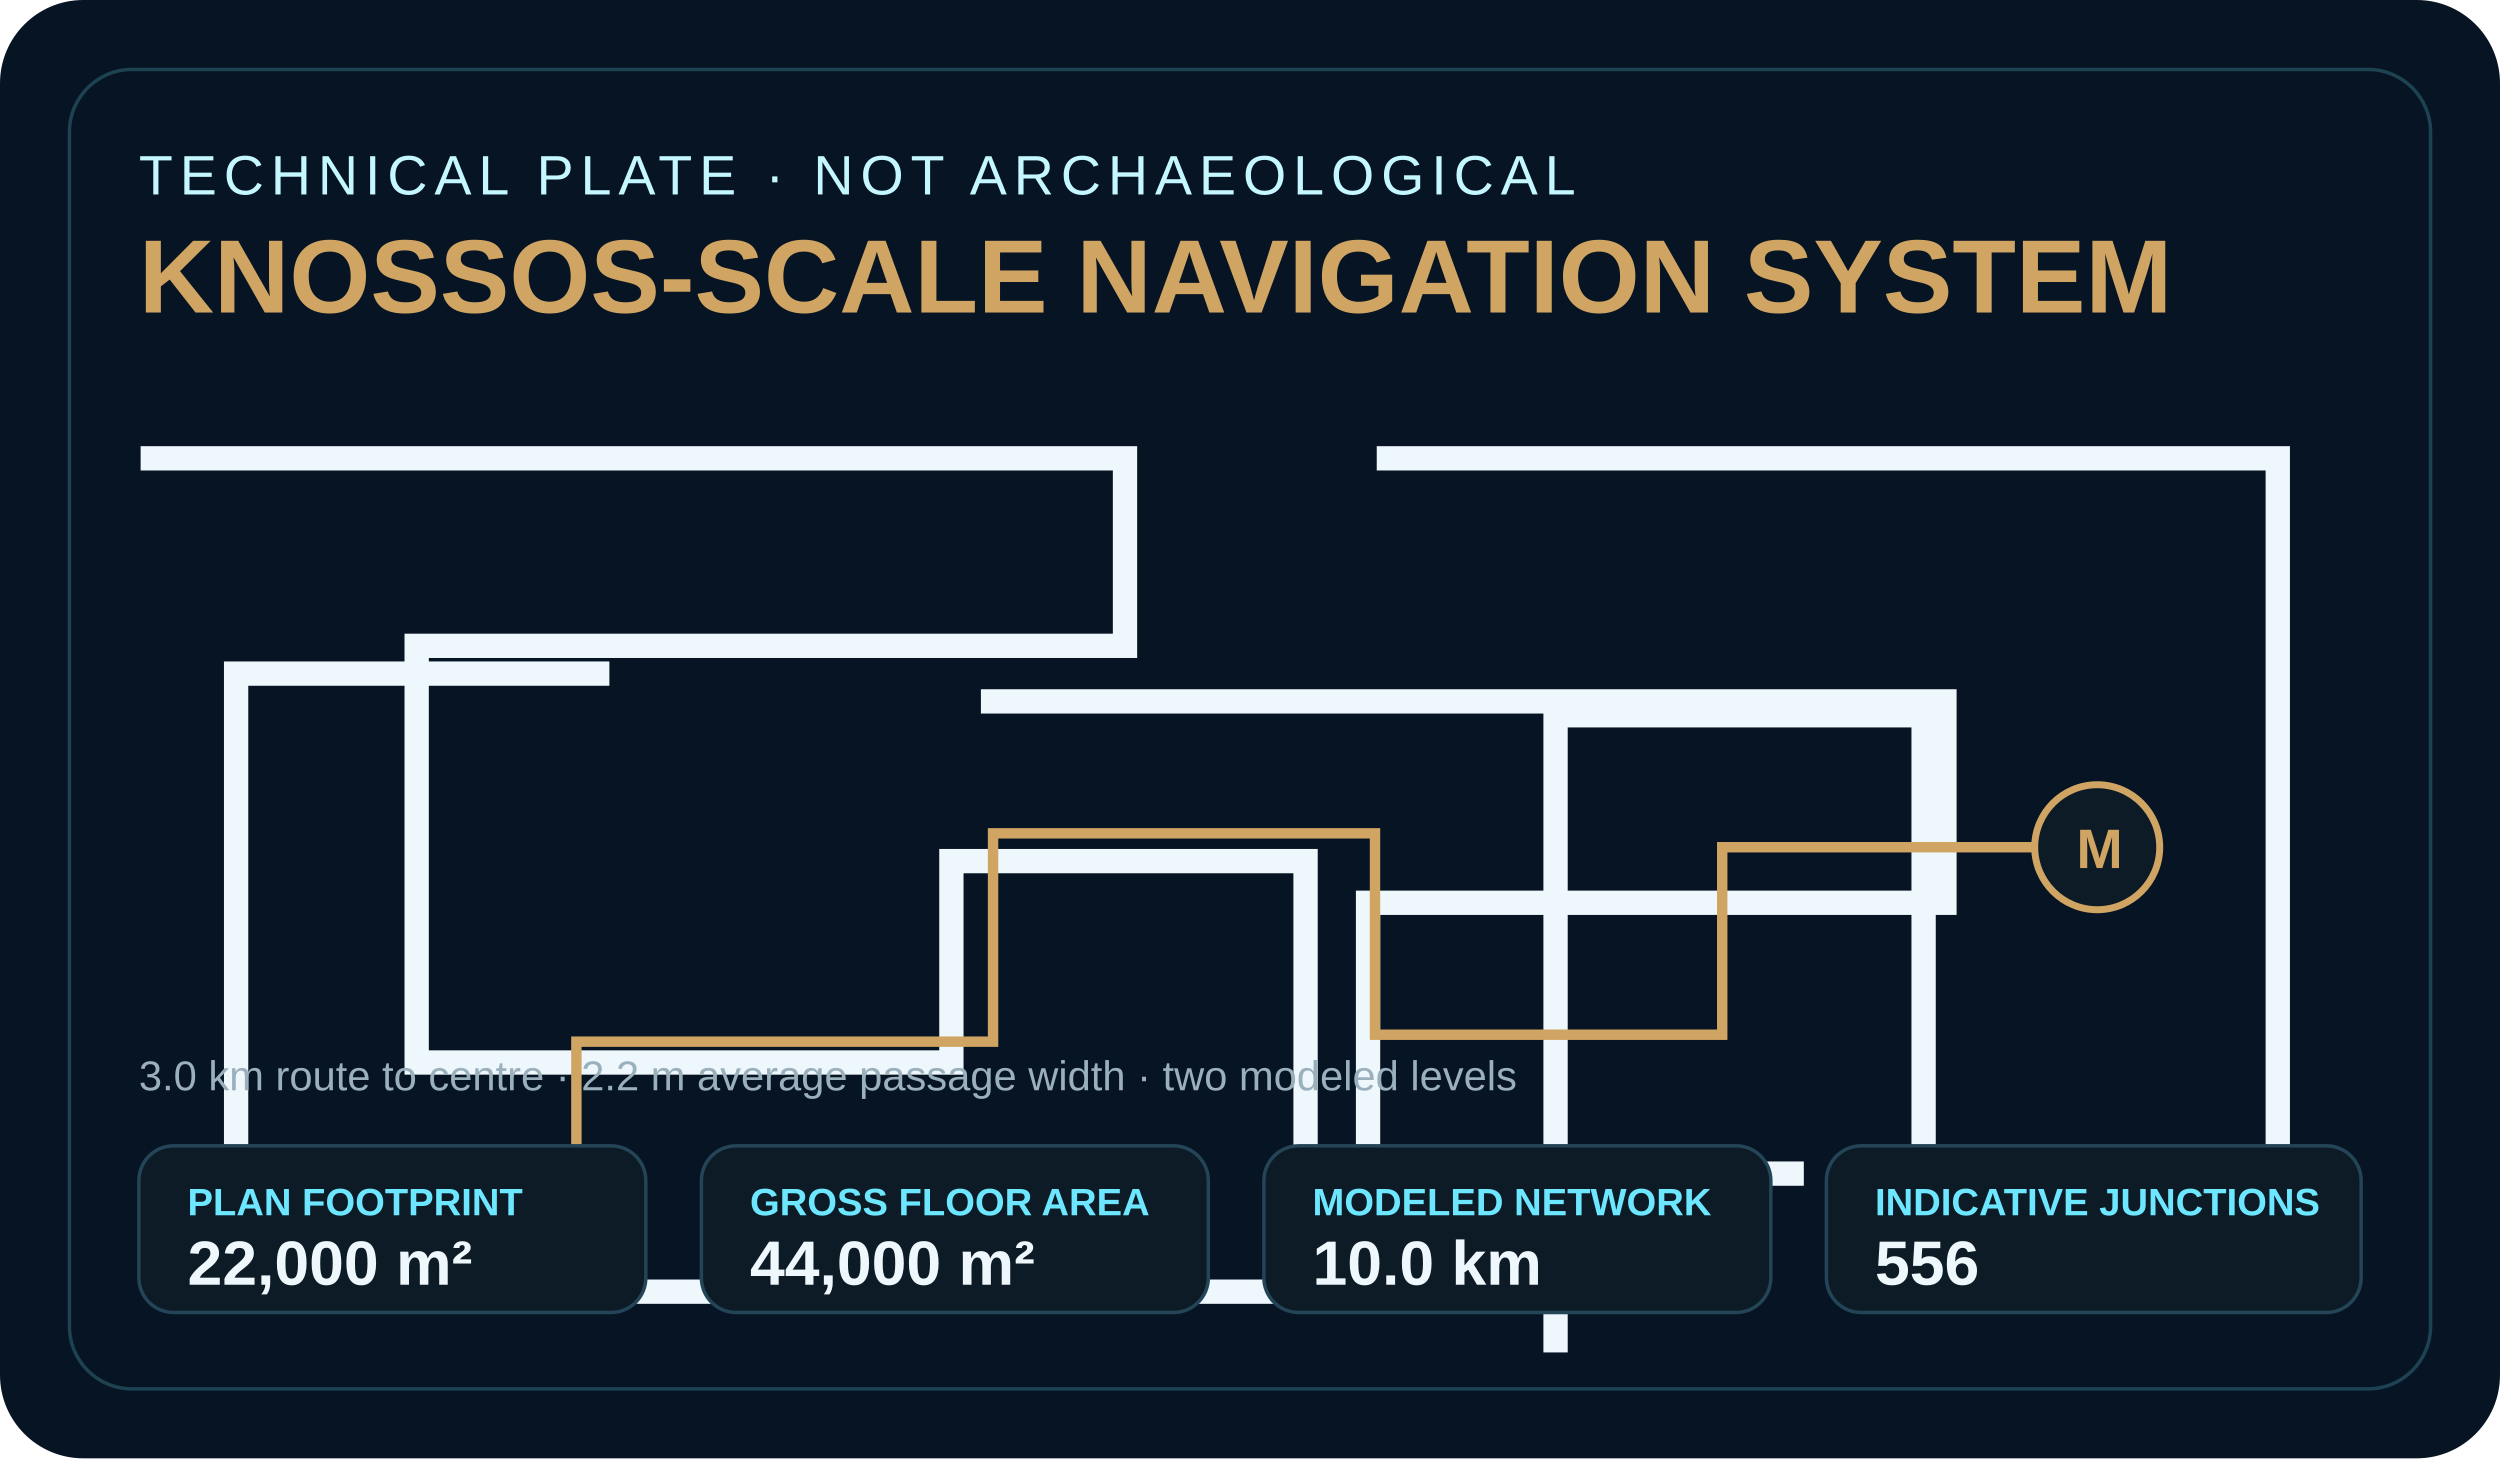
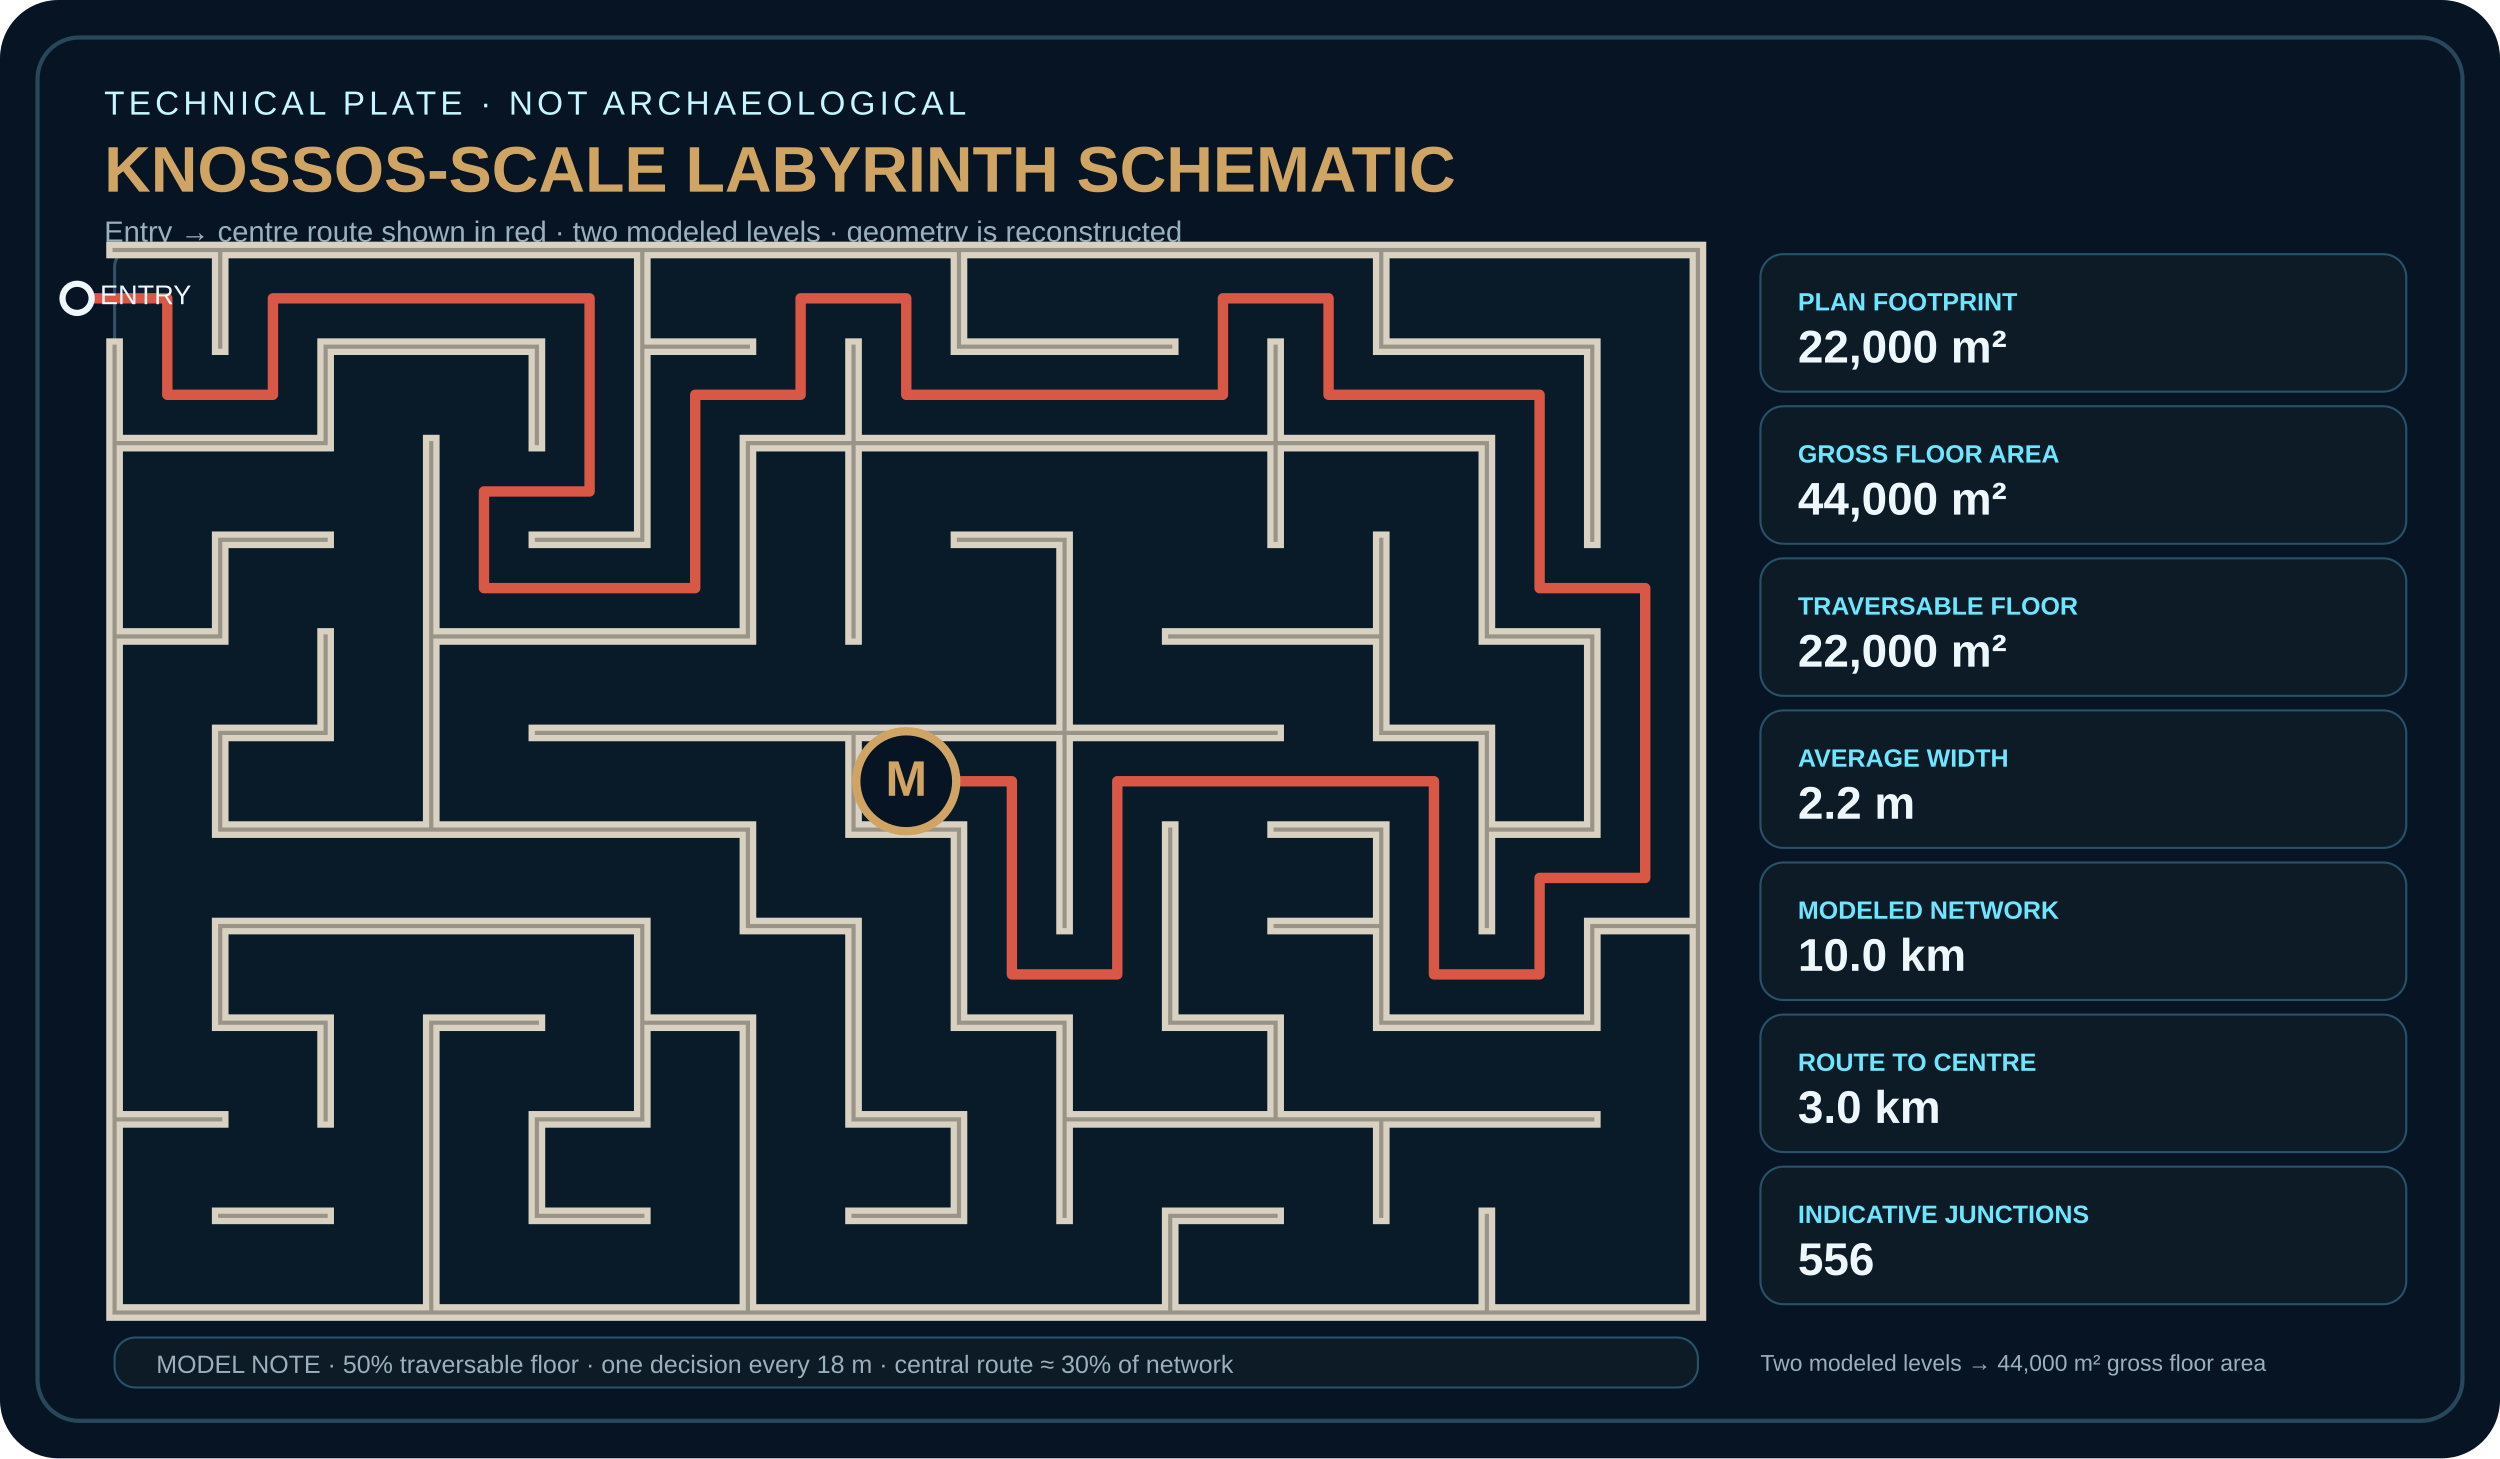
- <svg xmlns="http://www.w3.org/2000/svg" width="720" height="420" viewBox="0 0 720 420" role="img" aria-labelledby="title desc">
-   <rect width="720" height="420" rx="24" fill="#071423" />
-   <rect x="20" y="20" width="680" height="380" rx="18" fill="none" stroke="#6de7ff" stroke-opacity="0.22" />
-   <text x="40" y="56" fill="#c4f7ff" font-size="16" font-family="Arial, Helvetica, sans-serif" letter-spacing="2">TECHNICAL PLATE · NOT ARCHAEOLOGICAL</text>
-   <text x="40" y="90" fill="#d0a563" font-size="30" font-weight="700" font-family="Arial, Helvetica, sans-serif">KNOSSOS-SCALE NAVIGATION SYSTEM</text>
-   <g transform="translate(44 132)" fill="none" stroke="#eef7fb" stroke-width="7" stroke-linecap="square">
-     <path d="M0 0 H280 V54 H76 V174 H230 V116 H332 V240 H24 V62 H128" />
-     <path d="M356 0 H612 V214 H510 V74 H404 V254" />
-     <path d="M242 70 H516 V128 H350 V206 H472" />
+ <svg xmlns="http://www.w3.org/2000/svg" width="1200" height="700" viewBox="0 0 1200 700" role="img" aria-labelledby="title desc">
+   <rect width="1200" height="700" rx="28" fill="#071423" />
+   <rect x="18" y="18" width="1164" height="664" rx="20" fill="none" stroke="#27485b" stroke-width="2" />
+   <text x="50" y="55" fill="#c4f7ff" font-size="16" font-family="Arial" letter-spacing="2">TECHNICAL PLATE · NOT ARCHAEOLOGICAL</text>
+   <text x="50" y="92" fill="#d0a563" font-size="31" font-weight="700" font-family="Arial">KNOSSOS-SCALE LABYRINTH SCHEMATIC</text>
+   <text x="50" y="116" fill="#9ab0bc" font-size="14" font-family="Arial">Entry → centre route shown in red · two modeled levels · geometry is reconstructed</text>
+   <rect x="55" y="120" width="760" height="510" rx="8" fill="#091a29" stroke="#315165" stroke-width="1.5" />
+   <path d="M55.0,120.0 L105.7,120.0 M105.7,120.0 L156.3,120.0 M105.7,120.0 L105.7,166.4 M156.3,120.0 L207.0,120.0 M207.0,120.0 L257.7,120.0 M257.7,120.0 L308.3,120.0 M308.3,120.0 L359.0,120.0 M308.3,120.0 L308.3,166.4 M359.0,120.0 L409.7,120.0 M409.7,120.0 L460.3,120.0 M460.3,120.0 L511.0,120.0 M460.3,120.0 L460.3,166.4 M511.0,120.0 L561.7,120.0 M561.7,120.0 L612.3,120.0 M612.3,120.0 L663.0,120.0 M663.0,120.0 L713.7,120.0 M663.0,120.0 L663.0,166.4 M713.7,120.0 L764.3,120.0 M764.3,120.0 L815.0,120.0 M815.0,120.0 L815.0,166.4 M55.0,166.4 L55.0,212.7 M156.3,166.4 L207.0,166.4 M156.3,166.4 L156.3,212.7 M207.0,166.4 L257.7,166.4 M257.7,166.4 L257.7,212.7 M308.3,166.4 L359.0,166.4 M308.3,166.4 L308.3,212.7 M409.7,166.4 L409.7,212.7 M460.3,166.4 L511.0,166.4 M511.0,166.4 L561.7,166.4 M612.3,166.4 L612.3,212.7 M663.0,166.4 L713.7,166.4 M713.7,166.4 L764.3,166.4 M764.3,166.4 L764.3,212.7 M815.0,166.4 L815.0,212.7 M55.0,212.7 L105.7,212.7 M55.0,212.7 L55.0,259.1 M105.7,212.7 L156.3,212.7 M207.0,212.7 L207.0,259.1 M308.3,212.7 L308.3,259.1 M359.0,212.7 L409.7,212.7 M359.0,212.7 L359.0,259.1 M409.7,212.7 L460.3,212.7 M409.7,212.7 L409.7,259.1 M460.3,212.7 L511.0,212.7 M511.0,212.7 L561.7,212.7 M561.7,212.7 L612.3,212.7 M612.3,212.7 L663.0,212.7 M612.3,212.7 L612.3,259.1 M663.0,212.7 L713.7,212.7 M713.7,212.7 L713.7,259.1 M764.3,212.7 L764.3,259.1 M815.0,212.7 L815.0,259.1 M55.0,259.1 L55.0,305.5 M105.7,259.1 L156.3,259.1 M105.7,259.1 L105.7,305.5 M207.0,259.1 L207.0,305.5 M257.7,259.1 L308.3,259.1 M359.0,259.1 L359.0,305.5 M409.7,259.1 L409.7,305.5 M460.3,259.1 L511.0,259.1 M511.0,259.1 L511.0,305.5 M663.0,259.1 L663.0,305.5 M713.7,259.1 L713.7,305.5 M815.0,259.1 L815.0,305.5 M55.0,305.5 L105.7,305.5 M55.0,305.5 L55.0,351.8 M156.3,305.5 L156.3,351.8 M207.0,305.5 L257.7,305.5 M207.0,305.5 L207.0,351.8 M257.7,305.5 L308.3,305.5 M308.3,305.5 L359.0,305.5 M511.0,305.5 L511.0,351.8 M561.7,305.5 L612.3,305.5 M612.3,305.5 L663.0,305.5 M663.0,305.5 L663.0,351.8 M713.7,305.5 L764.3,305.5 M764.3,305.5 L764.3,351.8 M815.0,305.5 L815.0,351.8 M55.0,351.8 L55.0,398.2 M105.7,351.8 L156.3,351.8 M105.7,351.8 L105.7,398.2 M207.0,351.8 L207.0,398.2 M257.7,351.8 L308.3,351.8 M308.3,351.8 L359.0,351.8 M359.0,351.8 L409.7,351.8 M409.7,351.8 L460.3,351.8 M409.7,351.8 L409.7,398.2 M460.3,351.8 L511.0,351.8 M511.0,351.8 L561.7,351.8 M511.0,351.8 L511.0,398.2 M561.7,351.8 L612.3,351.8 M663.0,351.8 L713.7,351.8 M713.7,351.8 L713.7,398.2 M764.3,351.8 L764.3,398.2 M815.0,351.8 L815.0,398.2 M55.0,398.2 L55.0,444.5 M105.7,398.2 L156.3,398.2 M156.3,398.2 L207.0,398.2 M207.0,398.2 L257.7,398.2 M257.7,398.2 L308.3,398.2 M308.3,398.2 L359.0,398.2 M359.0,398.2 L359.0,444.5 M409.7,398.2 L460.3,398.2 M460.3,398.2 L460.3,444.5 M511.0,398.2 L511.0,444.5 M561.7,398.2 L561.7,444.5 M612.3,398.2 L663.0,398.2 M663.0,398.2 L663.0,444.5 M713.7,398.2 L764.3,398.2 M713.7,398.2 L713.7,444.5 M815.0,398.2 L815.0,444.5 M55.0,444.5 L55.0,490.9 M105.7,444.5 L156.3,444.5 M105.7,444.5 L105.7,490.9 M156.3,444.5 L207.0,444.5 M207.0,444.5 L257.7,444.5 M257.7,444.5 L308.3,444.5 M308.3,444.5 L308.3,490.9 M359.0,444.5 L409.7,444.5 M409.7,444.5 L409.7,490.9 M460.3,444.5 L460.3,490.9 M561.7,444.5 L561.7,490.9 M612.3,444.5 L663.0,444.5 M663.0,444.5 L663.0,490.9 M764.3,444.5 L815.0,444.5 M764.3,444.5 L764.3,490.9 M815.0,444.5 L815.0,490.9 M55.0,490.9 L55.0,537.3 M105.7,490.9 L156.3,490.9 M156.3,490.9 L156.3,537.3 M207.0,490.9 L257.7,490.9 M207.0,490.9 L207.0,537.3 M308.3,490.9 L359.0,490.9 M308.3,490.9 L308.3,537.3 M359.0,490.9 L359.0,537.3 M409.7,490.9 L409.7,537.3 M460.3,490.9 L511.0,490.9 M511.0,490.9 L511.0,537.3 M561.7,490.9 L612.3,490.9 M612.3,490.9 L612.3,537.3 M663.0,490.9 L713.7,490.9 M713.7,490.9 L764.3,490.9 M815.0,490.9 L815.0,537.3 M55.0,537.3 L105.7,537.3 M55.0,537.3 L55.0,583.6 M207.0,537.3 L207.0,583.6 M257.7,537.3 L308.3,537.3 M257.7,537.3 L257.7,583.6 M359.0,537.3 L359.0,583.6 M409.7,537.3 L460.3,537.3 M460.3,537.3 L460.3,583.6 M511.0,537.3 L561.7,537.3 M511.0,537.3 L511.0,583.6 M561.7,537.3 L612.3,537.3 M612.3,537.3 L663.0,537.3 M663.0,537.3 L713.7,537.3 M663.0,537.3 L663.0,583.6 M713.7,537.3 L764.3,537.3 M815.0,537.3 L815.0,583.6 M55.0,583.6 L55.0,630.0 M55.0,630.0 L105.7,630.0 M105.7,583.6 L156.3,583.6 M105.7,630.0 L156.3,630.0 M156.3,630.0 L207.0,630.0 M207.0,583.6 L207.0,630.0 M207.0,630.0 L257.7,630.0 M257.7,583.6 L308.3,583.6 M257.7,630.0 L308.3,630.0 M308.3,630.0 L359.0,630.0 M359.0,583.6 L359.0,630.0 M359.0,630.0 L409.7,630.0 M409.7,583.6 L460.3,583.6 M409.7,630.0 L460.3,630.0 M460.3,630.0 L511.0,630.0 M511.0,630.0 L561.7,630.0 M561.7,583.6 L612.3,583.6 M561.7,583.6 L561.7,630.0 M561.7,630.0 L612.3,630.0 M612.3,630.0 L663.0,630.0 M663.0,630.0 L713.7,630.0 M713.7,583.6 L713.7,630.0 M713.7,630.0 L764.3,630.0 M764.3,630.0 L815.0,630.0 M815.0,583.6 L815.0,630.0" fill="none" stroke="#d9d2c2" stroke-width="8" stroke-linecap="square" />
+   <path d="M55.0,120.0 L105.7,120.0 M105.7,120.0 L156.3,120.0 M105.7,120.0 L105.7,166.4 M156.3,120.0 L207.0,120.0 M207.0,120.0 L257.7,120.0 M257.7,120.0 L308.3,120.0 M308.3,120.0 L359.0,120.0 M308.3,120.0 L308.3,166.4 M359.0,120.0 L409.7,120.0 M409.7,120.0 L460.3,120.0 M460.3,120.0 L511.0,120.0 M460.3,120.0 L460.3,166.4 M511.0,120.0 L561.7,120.0 M561.7,120.0 L612.3,120.0 M612.3,120.0 L663.0,120.0 M663.0,120.0 L713.7,120.0 M663.0,120.0 L663.0,166.4 M713.7,120.0 L764.3,120.0 M764.3,120.0 L815.0,120.0 M815.0,120.0 L815.0,166.4 M55.0,166.4 L55.0,212.7 M156.3,166.4 L207.0,166.4 M156.3,166.4 L156.3,212.7 M207.0,166.4 L257.7,166.4 M257.7,166.4 L257.7,212.7 M308.3,166.4 L359.0,166.4 M308.3,166.4 L308.3,212.7 M409.7,166.4 L409.7,212.7 M460.3,166.4 L511.0,166.4 M511.0,166.4 L561.7,166.4 M612.3,166.4 L612.3,212.7 M663.0,166.4 L713.7,166.4 M713.7,166.4 L764.3,166.4 M764.3,166.4 L764.3,212.7 M815.0,166.4 L815.0,212.7 M55.0,212.7 L105.7,212.7 M55.0,212.7 L55.0,259.1 M105.7,212.7 L156.3,212.7 M207.0,212.7 L207.0,259.1 M308.3,212.7 L308.3,259.1 M359.0,212.7 L409.7,212.7 M359.0,212.7 L359.0,259.1 M409.7,212.7 L460.3,212.7 M409.7,212.7 L409.7,259.1 M460.3,212.7 L511.0,212.7 M511.0,212.7 L561.7,212.7 M561.7,212.7 L612.3,212.7 M612.3,212.7 L663.0,212.7 M612.3,212.7 L612.3,259.1 M663.0,212.7 L713.7,212.7 M713.7,212.7 L713.7,259.1 M764.3,212.7 L764.3,259.1 M815.0,212.7 L815.0,259.1 M55.0,259.1 L55.0,305.5 M105.7,259.1 L156.3,259.1 M105.7,259.1 L105.7,305.5 M207.0,259.1 L207.0,305.5 M257.7,259.1 L308.3,259.1 M359.0,259.1 L359.0,305.5 M409.7,259.1 L409.7,305.5 M460.3,259.1 L511.0,259.1 M511.0,259.1 L511.0,305.5 M663.0,259.1 L663.0,305.5 M713.7,259.1 L713.7,305.5 M815.0,259.1 L815.0,305.5 M55.0,305.5 L105.7,305.5 M55.0,305.5 L55.0,351.8 M156.3,305.5 L156.3,351.8 M207.0,305.5 L257.7,305.5 M207.0,305.5 L207.0,351.8 M257.7,305.5 L308.3,305.5 M308.3,305.5 L359.0,305.5 M511.0,305.5 L511.0,351.8 M561.7,305.5 L612.3,305.5 M612.3,305.5 L663.0,305.5 M663.0,305.5 L663.0,351.8 M713.7,305.5 L764.3,305.5 M764.3,305.5 L764.3,351.8 M815.0,305.5 L815.0,351.8 M55.0,351.8 L55.0,398.2 M105.7,351.8 L156.3,351.8 M105.7,351.8 L105.7,398.2 M207.0,351.8 L207.0,398.2 M257.7,351.8 L308.3,351.8 M308.3,351.8 L359.0,351.8 M359.0,351.8 L409.7,351.8 M409.7,351.8 L460.3,351.8 M409.7,351.8 L409.7,398.2 M460.3,351.8 L511.0,351.8 M511.0,351.8 L561.7,351.8 M511.0,351.8 L511.0,398.2 M561.7,351.8 L612.3,351.8 M663.0,351.8 L713.7,351.8 M713.7,351.8 L713.7,398.2 M764.3,351.8 L764.3,398.2 M815.0,351.8 L815.0,398.2 M55.0,398.2 L55.0,444.5 M105.7,398.2 L156.3,398.2 M156.3,398.2 L207.0,398.2 M207.0,398.2 L257.7,398.2 M257.7,398.2 L308.3,398.2 M308.3,398.2 L359.0,398.2 M359.0,398.2 L359.0,444.5 M409.7,398.2 L460.3,398.2 M460.3,398.2 L460.3,444.5 M511.0,398.2 L511.0,444.5 M561.7,398.2 L561.7,444.5 M612.3,398.2 L663.0,398.2 M663.0,398.2 L663.0,444.5 M713.7,398.2 L764.3,398.2 M713.7,398.2 L713.7,444.5 M815.0,398.2 L815.0,444.5 M55.0,444.5 L55.0,490.9 M105.7,444.5 L156.3,444.5 M105.7,444.5 L105.7,490.9 M156.3,444.5 L207.0,444.5 M207.0,444.5 L257.7,444.5 M257.7,444.5 L308.3,444.5 M308.3,444.5 L308.3,490.9 M359.0,444.5 L409.7,444.5 M409.7,444.5 L409.7,490.9 M460.3,444.5 L460.3,490.9 M561.7,444.5 L561.7,490.9 M612.3,444.5 L663.0,444.5 M663.0,444.5 L663.0,490.9 M764.3,444.5 L815.0,444.5 M764.3,444.5 L764.3,490.9 M815.0,444.5 L815.0,490.9 M55.0,490.9 L55.0,537.3 M105.7,490.9 L156.3,490.9 M156.3,490.9 L156.3,537.3 M207.0,490.9 L257.7,490.9 M207.0,490.9 L207.0,537.3 M308.3,490.9 L359.0,490.9 M308.3,490.9 L308.3,537.3 M359.0,490.9 L359.0,537.3 M409.7,490.9 L409.7,537.3 M460.3,490.9 L511.0,490.9 M511.0,490.9 L511.0,537.3 M561.7,490.9 L612.3,490.9 M612.3,490.9 L612.3,537.3 M663.0,490.9 L713.7,490.9 M713.7,490.9 L764.3,490.9 M815.0,490.9 L815.0,537.3 M55.0,537.3 L105.7,537.3 M55.0,537.3 L55.0,583.6 M207.0,537.3 L207.0,583.6 M257.7,537.3 L308.3,537.3 M257.7,537.3 L257.7,583.6 M359.0,537.3 L359.0,583.6 M409.7,537.3 L460.3,537.3 M460.3,537.3 L460.3,583.6 M511.0,537.3 L561.7,537.3 M511.0,537.3 L511.0,583.6 M561.7,537.3 L612.3,537.3 M612.3,537.3 L663.0,537.3 M663.0,537.3 L713.7,537.3 M663.0,537.3 L663.0,583.6 M713.7,537.3 L764.3,537.3 M815.0,537.3 L815.0,583.6 M55.0,583.6 L55.0,630.0 M55.0,630.0 L105.7,630.0 M105.7,583.6 L156.3,583.6 M105.7,630.0 L156.3,630.0 M156.3,630.0 L207.0,630.0 M207.0,583.6 L207.0,630.0 M207.0,630.0 L257.7,630.0 M257.7,583.6 L308.3,583.6 M257.7,630.0 L308.3,630.0 M308.3,630.0 L359.0,630.0 M359.0,583.6 L359.0,630.0 M359.0,630.0 L409.7,630.0 M409.7,583.6 L460.3,583.6 M409.7,630.0 L460.3,630.0 M460.3,630.0 L511.0,630.0 M511.0,630.0 L561.7,630.0 M561.7,583.6 L612.3,583.6 M561.7,583.6 L561.7,630.0 M561.7,630.0 L612.3,630.0 M612.3,630.0 L663.0,630.0 M663.0,630.0 L713.7,630.0 M713.7,583.6 L713.7,630.0 M713.7,630.0 L764.3,630.0 M764.3,630.0 L815.0,630.0 M815.0,583.6 L815.0,630.0" fill="none" stroke="#9a9488" stroke-width="2" stroke-linecap="square" />
+   <polyline points="37.0,143.2 80.3,143.2 80.3,189.5 131.0,189.5 131.0,143.2 181.7,143.2 232.3,143.2 283.0,143.2 283.0,189.5 283.0,235.9 232.3,235.9 232.3,282.3 283.0,282.3 333.7,282.3 333.7,235.9 333.7,189.5 384.3,189.5 384.3,143.2 435.0,143.2 435.0,189.5 485.7,189.5 536.3,189.5 587.0,189.5 587.0,143.2 637.7,143.2 637.7,189.5 688.3,189.5 739.0,189.5 739.0,235.9 739.0,282.3 789.7,282.3 789.7,328.6 789.7,375.0 789.7,421.4 739.0,421.4 739.0,467.7 688.3,467.7 688.3,421.4 688.3,375.0 637.7,375.0 587.0,375.0 536.3,375.0 536.3,421.4 536.3,467.7 485.7,467.7 485.7,421.4 485.7,375.0 435.0,375.0" fill="none" stroke="#d95745" stroke-width="5" stroke-linecap="round" stroke-linejoin="round" />
+   <circle cx="37" cy="143.2" r="7" fill="#071423" stroke="#eef7fb" stroke-width="3" />
+   <text x="48" y="146" fill="#eef7fb" font-size="13" font-family="Arial">ENTRY</text>
+   <circle cx="435.0" cy="375.0" r="24" fill="#071423" stroke="#d0a563" stroke-width="4" />
+   <text x="435.0" y="382.0" text-anchor="middle" fill="#d0a563" font-size="24" font-weight="700" font-family="Arial">M</text>
+   <g transform="translate(845 122)">
+     <rect width="310" height="66" rx="11" fill="#0d1b27" stroke="#28526a" />
+     <text x="18" y="27" fill="#6de7ff" font-size="12" font-weight="700" font-family="Arial">PLAN FOOTPRINT</text>
+     <text x="18" y="52" fill="#eef7fb" font-size="22" font-weight="700" font-family="Arial">22,000 m²</text>
  </g>
-   <g transform="translate(44 132)" fill="none" stroke="#d0a563" stroke-width="3">
-     <path d="M8 236 H122 V168 H242 V108 H352 V166 H452 V112 H560" />
+   <g transform="translate(845 195)">
+     <rect width="310" height="66" rx="11" fill="#0d1b27" stroke="#28526a" />
+     <text x="18" y="27" fill="#6de7ff" font-size="12" font-weight="700" font-family="Arial">GROSS FLOOR AREA</text>
+     <text x="18" y="52" fill="#eef7fb" font-size="22" font-weight="700" font-family="Arial">44,000 m²</text>
  </g>
-   <circle cx="604" cy="244" r="18" fill="#0d1b27" stroke="#d0a563" stroke-width="2" />
-   <text x="598" y="250" fill="#d0a563" font-size="16" font-weight="700" font-family="Arial, Helvetica, sans-serif">M</text>
-   <text x="40" y="314" fill="#9ab0bc" font-size="12" font-family="Arial, Helvetica, sans-serif">3.0 km route to centre · 2.2 m average passage width · two modeled levels</text>
-   <rect x="40" y="330" width="146" height="48" rx="10" fill="#0d1b27" stroke="#234557" />
-   <text x="54" y="350" fill="#6de7ff" font-size="11" font-weight="700" font-family="Arial, Helvetica, sans-serif">PLAN FOOTPRINT</text>
-   <text x="54" y="370" fill="#eef7fb" font-size="18" font-weight="700" font-family="Arial, Helvetica, sans-serif">22,000 m²</text>
-   <rect x="202" y="330" width="146" height="48" rx="10" fill="#0d1b27" stroke="#234557" />
-   <text x="216" y="350" fill="#6de7ff" font-size="11" font-weight="700" font-family="Arial, Helvetica, sans-serif">GROSS FLOOR AREA</text>
-   <text x="216" y="370" fill="#eef7fb" font-size="18" font-weight="700" font-family="Arial, Helvetica, sans-serif">44,000 m²</text>
-   <rect x="364" y="330" width="146" height="48" rx="10" fill="#0d1b27" stroke="#234557" />
-   <text x="378" y="350" fill="#6de7ff" font-size="11" font-weight="700" font-family="Arial, Helvetica, sans-serif">MODELED NETWORK</text>
-   <text x="378" y="370" fill="#eef7fb" font-size="18" font-weight="700" font-family="Arial, Helvetica, sans-serif">10.0 km</text>
-   <rect x="526" y="330" width="154" height="48" rx="10" fill="#0d1b27" stroke="#234557" />
-   <text x="540" y="350" fill="#6de7ff" font-size="11" font-weight="700" font-family="Arial, Helvetica, sans-serif">INDICATIVE JUNCTIONS</text>
-   <text x="540" y="370" fill="#eef7fb" font-size="18" font-weight="700" font-family="Arial, Helvetica, sans-serif">556</text>
+   <g transform="translate(845 268)">
+     <rect width="310" height="66" rx="11" fill="#0d1b27" stroke="#28526a" />
+     <text x="18" y="27" fill="#6de7ff" font-size="12" font-weight="700" font-family="Arial">TRAVERSABLE FLOOR</text>
+     <text x="18" y="52" fill="#eef7fb" font-size="22" font-weight="700" font-family="Arial">22,000 m²</text>
+   </g>
+   <g transform="translate(845 341)">
+     <rect width="310" height="66" rx="11" fill="#0d1b27" stroke="#28526a" />
+     <text x="18" y="27" fill="#6de7ff" font-size="12" font-weight="700" font-family="Arial">AVERAGE WIDTH</text>
+     <text x="18" y="52" fill="#eef7fb" font-size="22" font-weight="700" font-family="Arial">2.2 m</text>
+   </g>
+   <g transform="translate(845 414)">
+     <rect width="310" height="66" rx="11" fill="#0d1b27" stroke="#28526a" />
+     <text x="18" y="27" fill="#6de7ff" font-size="12" font-weight="700" font-family="Arial">MODELED NETWORK</text>
+     <text x="18" y="52" fill="#eef7fb" font-size="22" font-weight="700" font-family="Arial">10.0 km</text>
+   </g>
+   <g transform="translate(845 487)">
+     <rect width="310" height="66" rx="11" fill="#0d1b27" stroke="#28526a" />
+     <text x="18" y="27" fill="#6de7ff" font-size="12" font-weight="700" font-family="Arial">ROUTE TO CENTRE</text>
+     <text x="18" y="52" fill="#eef7fb" font-size="22" font-weight="700" font-family="Arial">3.0 km</text>
+   </g>
+   <g transform="translate(845 560)">
+     <rect width="310" height="66" rx="11" fill="#0d1b27" stroke="#28526a" />
+     <text x="18" y="27" fill="#6de7ff" font-size="12" font-weight="700" font-family="Arial">INDICATIVE JUNCTIONS</text>
+     <text x="18" y="52" fill="#eef7fb" font-size="22" font-weight="700" font-family="Arial">556</text>
+   </g>
+   <rect x="55" y="642" width="760" height="24" rx="10" fill="#0d1b27" stroke="#28526a" />
+   <text x="75" y="659" fill="#9ab0bc" font-size="12" font-family="Arial">MODEL NOTE · 50% traversable floor · one decision every 18 m · central route ≈ 30% of network</text>
+   <text x="845" y="658" fill="#9ab0bc" font-size="11" font-family="Arial">Two modeled levels → 44,000 m² gross floor area</text>
</svg>
